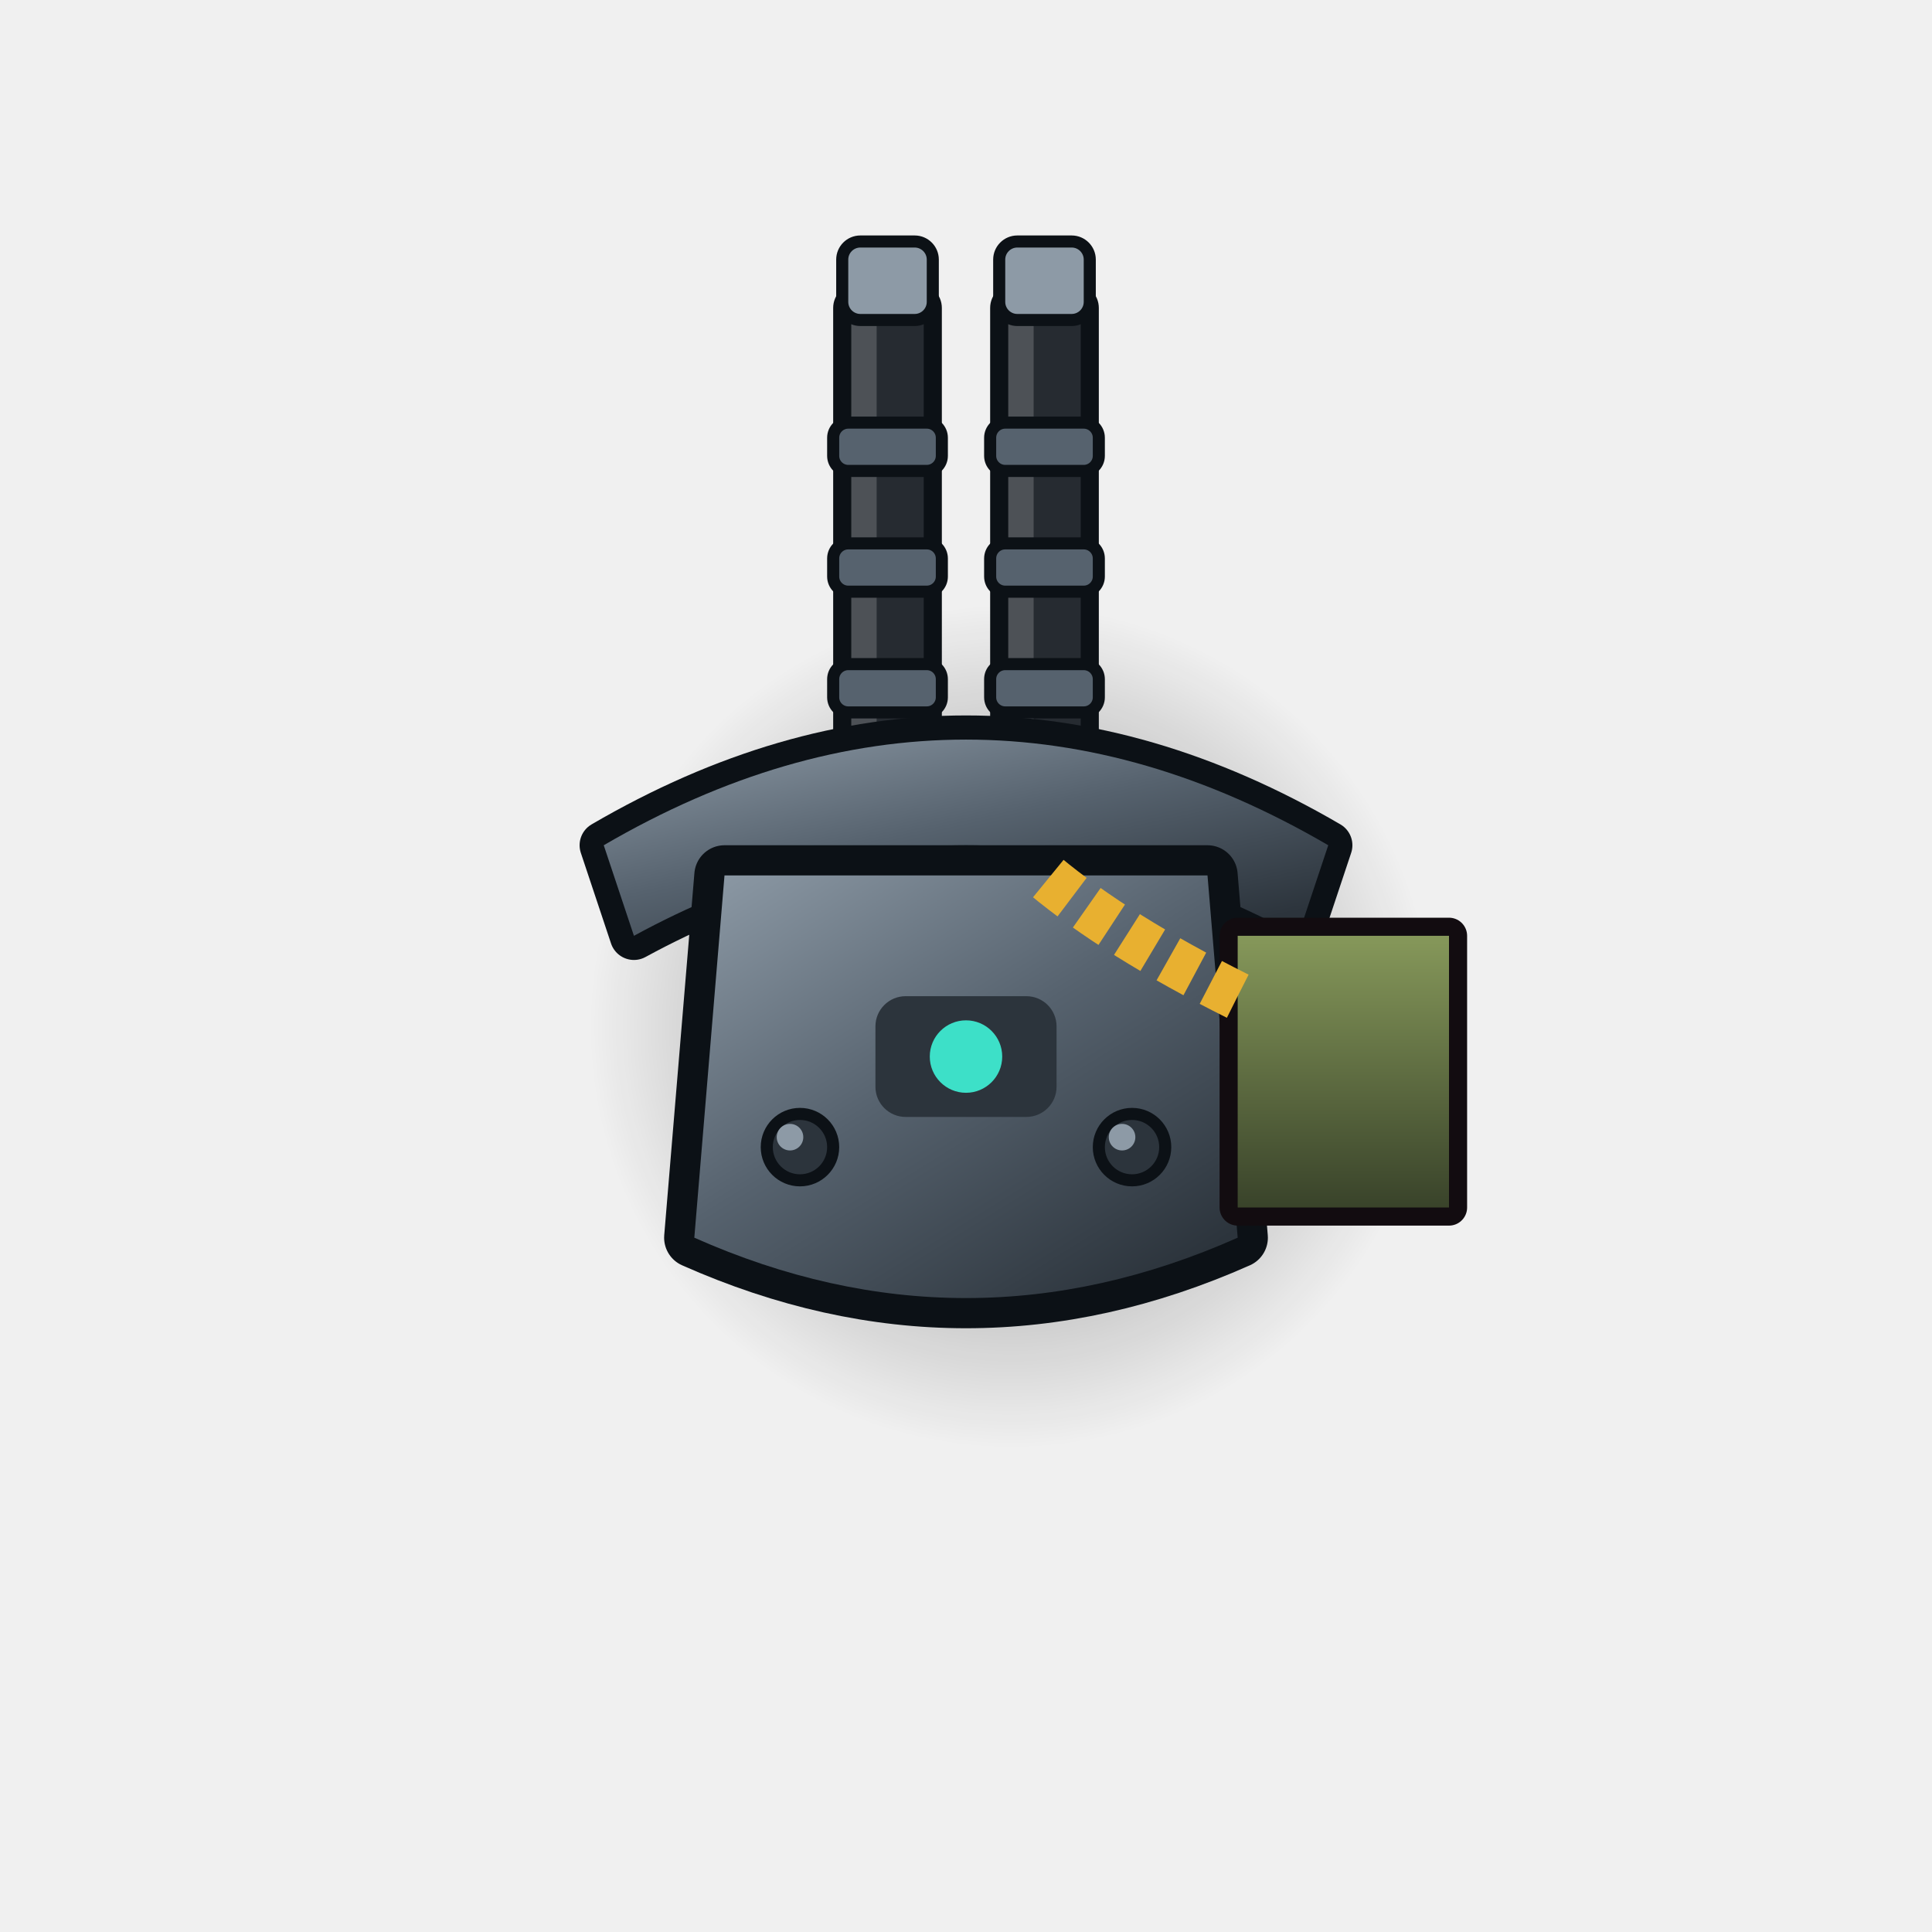
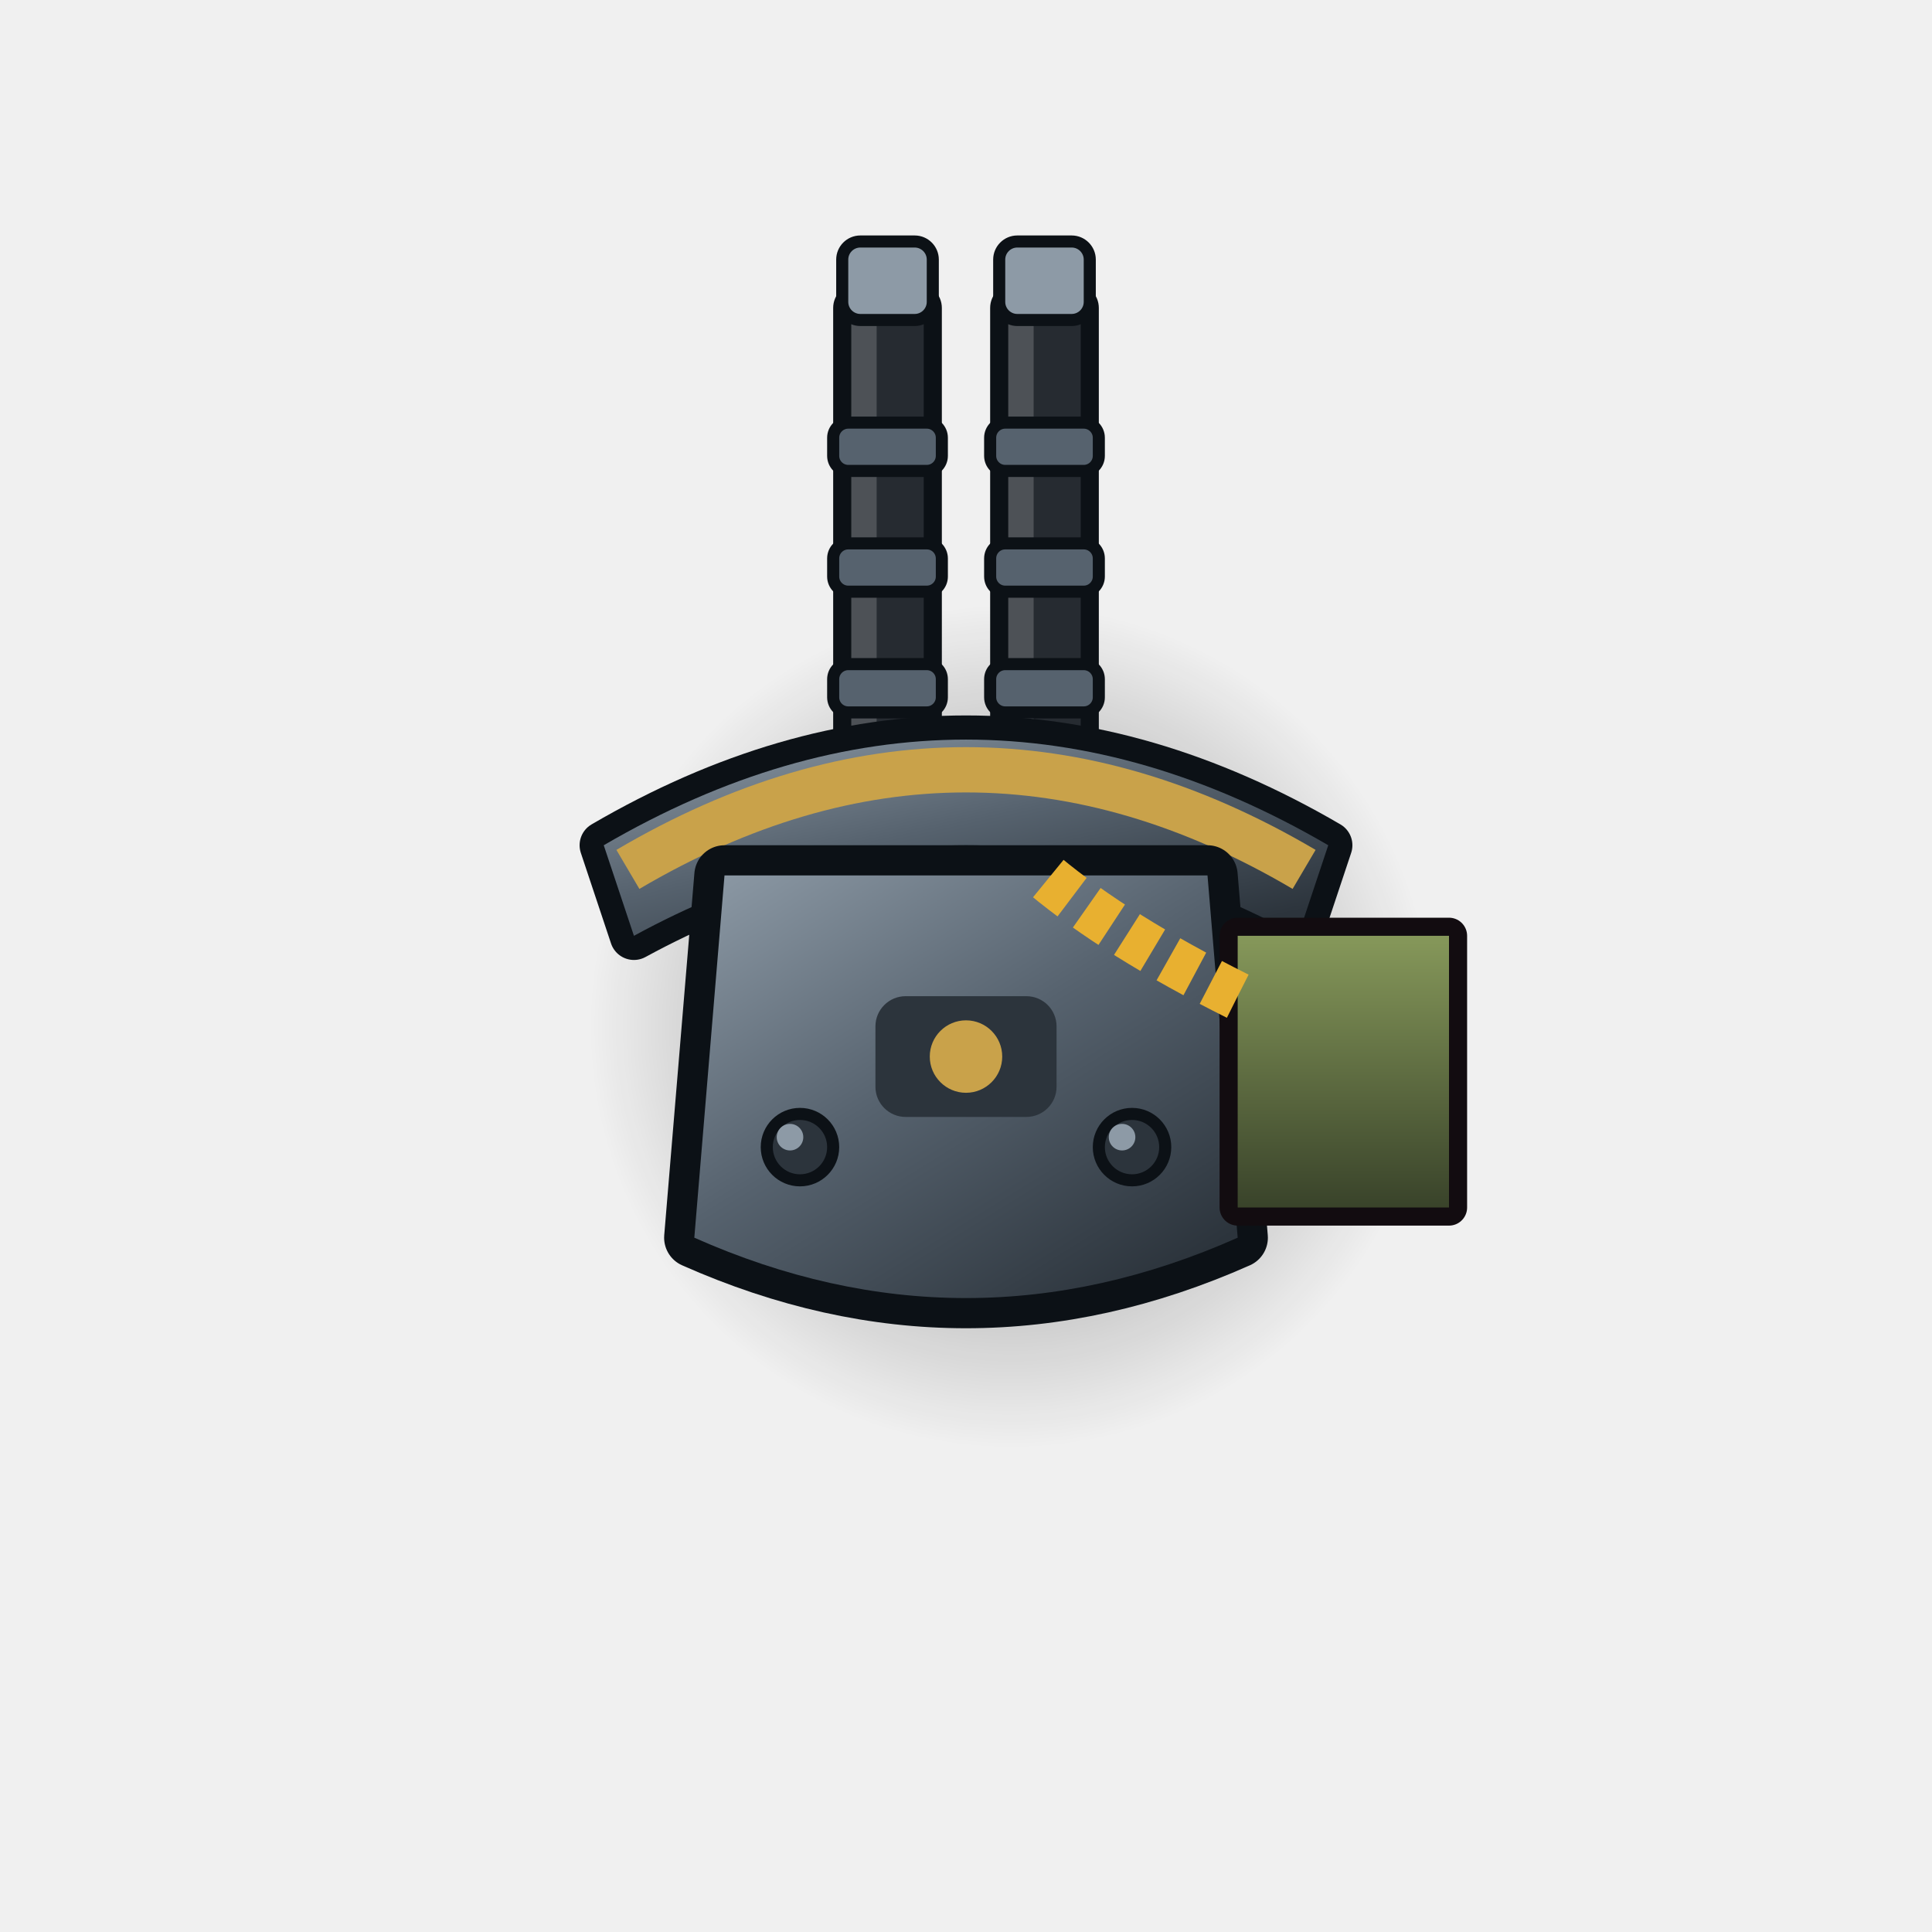
- <svg xmlns="http://www.w3.org/2000/svg" width="128" height="128" viewBox="0 0 64 64">
+ <svg xmlns="http://www.w3.org/2000/svg" width="281.6" height="281.6" viewBox="0 0 70.4 70.4">
  <defs>
    <radialGradient id="rg1" gradientUnits="objectBoundingBox" cx="0.5" cy="0.5" r="0.5">
      <stop offset="0" stop-color="#000000" stop-opacity="0.35" />
      <stop offset="0.55" stop-color="#000000" stop-opacity="0.21" />
      <stop offset="1" stop-color="#000000" stop-opacity="0" />
    </radialGradient>
    <linearGradient id="lg2" gradientUnits="objectBoundingBox" x1="0" y1="0" x2="0.8" y2="1">
      <stop offset="0" stop-color="#8d9aa6" stop-opacity="1" />
      <stop offset="0.5" stop-color="#56626e" stop-opacity="1" />
      <stop offset="1" stop-color="#2c343c" stop-opacity="1" />
    </linearGradient>
    <linearGradient id="lg3" gradientUnits="objectBoundingBox" x1="0" y1="0" x2="0.8" y2="1">
      <stop offset="0" stop-color="#8d9aa6" stop-opacity="1" />
      <stop offset="0.5" stop-color="#56626e" stop-opacity="1" />
      <stop offset="1" stop-color="#2c343c" stop-opacity="1" />
    </linearGradient>
    <linearGradient id="lg4" gradientUnits="objectBoundingBox" x1="0" y1="0" x2="0" y2="1">
      <stop offset="0" stop-color="#86985a" stop-opacity="1" />
      <stop offset="1" stop-color="#39432a" stop-opacity="1" />
    </linearGradient>
  </defs>
-   <ellipse cx="33.5" cy="34" rx="14" ry="14" fill="url(#rg1)" />
-   <rect x="27.6" y="9.4" width="3.6" height="21.2" rx="0.8" fill="#0c1116" />
-   <rect x="28.2" y="10" width="2.4" height="20" rx="0.6" fill="#262b31" />
-   <rect x="28.2" y="10" width="0.84" height="20" fill="#ffffff" opacity="0.18" />
-   <rect x="27.6" y="14" width="3.6" height="1.6" rx="0.5" fill="#56626e" stroke="#0c1116" stroke-width="0.4" />
-   <rect x="27.6" y="18" width="3.6" height="1.6" rx="0.5" fill="#56626e" stroke="#0c1116" stroke-width="0.4" />
-   <rect x="27.6" y="22" width="3.6" height="1.6" rx="0.5" fill="#56626e" stroke="#0c1116" stroke-width="0.4" />
-   <rect x="27.9" y="8" width="3" height="2.6" rx="0.6" fill="#8d9aa6" stroke="#0c1116" stroke-width="0.4" />
-   <rect x="32.8" y="9.4" width="3.6" height="21.2" rx="0.8" fill="#0c1116" />
-   <rect x="33.4" y="10" width="2.4" height="20" rx="0.6" fill="#262b31" />
-   <rect x="33.4" y="10" width="0.84" height="20" fill="#ffffff" opacity="0.18" />
-   <rect x="32.8" y="14" width="3.6" height="1.6" rx="0.5" fill="#56626e" stroke="#0c1116" stroke-width="0.4" />
-   <rect x="32.8" y="18" width="3.6" height="1.6" rx="0.5" fill="#56626e" stroke="#0c1116" stroke-width="0.4" />
-   <rect x="32.8" y="22" width="3.6" height="1.6" rx="0.5" fill="#56626e" stroke="#0c1116" stroke-width="0.4" />
-   <rect x="33.1" y="8" width="3" height="2.6" rx="0.6" fill="#8d9aa6" stroke="#0c1116" stroke-width="0.4" />
-   <path d="M20.0,28.0 Q32.0,21.0 44.0,28.0 L43.0,31.0 Q32.0,25.0 21.0,31.0 Z" fill="#0c1116" stroke="#0c1116" stroke-width="1.6" stroke-linejoin="round" />
-   <path d="M20.0,28.0 Q32.0,21.0 44.0,28.0 L43.0,31.0 Q32.0,25.0 21.0,31.0 Z" fill="url(#lg2)" />
-   <path d="M24.0,29.0 L40.0,29.0 L41.0,41.0 Q32.0,45.0 23.0,41.0 Z" fill="#0c1116" stroke="#0c1116" stroke-width="2" stroke-linejoin="round" />
-   <path d="M24.0,29.0 L40.0,29.0 L41.0,41.0 Q32.0,45.0 23.0,41.0 Z" fill="url(#lg3)" />
-   <circle cx="26.5" cy="38" r="1.1" fill="#2c343c" stroke="#0c1116" stroke-width="0.4" />
-   <circle cx="26.17" cy="37.67" r="0.44" fill="#8d9aa6" />
-   <circle cx="37.5" cy="38" r="1.1" fill="#2c343c" stroke="#0c1116" stroke-width="0.4" />
-   <circle cx="37.17" cy="37.67" r="0.44" fill="#8d9aa6" />
-   <path d="M41.0,31.0 L48.0,31.0 L48.0,40.0 L41.0,40.0 Z" fill="#120c10" stroke="#120c10" stroke-width="1.2" stroke-linejoin="round" />
-   <path d="M41.0,31.0 L48.0,31.0 L48.0,40.0 L41.0,40.0 Z" fill="url(#lg4)" />
-   <path d="M41.0,33.0 Q37.0,31.0 34.6,29.0" fill="none" stroke="#e8b030" stroke-width="1.6" stroke-dasharray="1 0.6" />
-   <rect x="29" y="33" width="6" height="4" rx="1" fill="#2c343c" />
-   <circle cx="32" cy="35" r="1.2" fill="#3de0c8" />
+   <g transform="scale(1.1)">
+     <ellipse cx="33.5" cy="34" rx="14" ry="14" fill="url(#rg1)" />
+     <rect x="27.6" y="9.4" width="3.6" height="21.2" rx="0.8" fill="#0c1116" />
+     <rect x="28.2" y="10" width="2.4" height="20" rx="0.6" fill="#262b31" />
+     <rect x="28.2" y="10" width="0.84" height="20" fill="#ffffff" opacity="0.18" />
+     <rect x="27.6" y="14" width="3.6" height="1.6" rx="0.5" fill="#56626e" stroke="#0c1116" stroke-width="0.4" />
+     <rect x="27.6" y="18" width="3.6" height="1.6" rx="0.5" fill="#56626e" stroke="#0c1116" stroke-width="0.4" />
+     <rect x="27.6" y="22" width="3.6" height="1.6" rx="0.5" fill="#56626e" stroke="#0c1116" stroke-width="0.4" />
+     <rect x="27.9" y="8" width="3" height="2.6" rx="0.6" fill="#8d9aa6" stroke="#0c1116" stroke-width="0.4" />
+     <rect x="32.8" y="9.4" width="3.6" height="21.2" rx="0.8" fill="#0c1116" />
+     <rect x="33.4" y="10" width="2.4" height="20" rx="0.6" fill="#262b31" />
+     <rect x="33.4" y="10" width="0.84" height="20" fill="#ffffff" opacity="0.18" />
+     <rect x="32.8" y="14" width="3.6" height="1.6" rx="0.5" fill="#56626e" stroke="#0c1116" stroke-width="0.4" />
+     <rect x="32.8" y="18" width="3.6" height="1.6" rx="0.5" fill="#56626e" stroke="#0c1116" stroke-width="0.4" />
+     <rect x="32.8" y="22" width="3.6" height="1.6" rx="0.5" fill="#56626e" stroke="#0c1116" stroke-width="0.4" />
+     <rect x="33.1" y="8" width="3" height="2.6" rx="0.6" fill="#8d9aa6" stroke="#0c1116" stroke-width="0.4" />
+     <path d="M20.0,28.0 Q32.0,21.0 44.0,28.0 L43.0,31.0 Q32.0,25.0 21.0,31.0 Z" fill="#0c1116" stroke="#0c1116" stroke-width="1.6" stroke-linejoin="round" />
+     <path d="M20.0,28.0 Q32.0,21.0 44.0,28.0 L43.0,31.0 Q32.0,25.0 21.0,31.0 Z" fill="url(#lg2)" />
+     <path d="M20.8,28.8 Q32.0,22.2 43.2,28.8" fill="none" stroke="#c9a24a" stroke-width="1.5" />
+     <path d="M24.0,29.0 L40.0,29.0 L41.0,41.0 Q32.0,45.0 23.0,41.0 Z" fill="#0c1116" stroke="#0c1116" stroke-width="2" stroke-linejoin="round" />
+     <path d="M24.0,29.0 L40.0,29.0 L41.0,41.0 Q32.0,45.0 23.0,41.0 Z" fill="url(#lg3)" />
+     <circle cx="26.5" cy="38" r="1.1" fill="#2c343c" stroke="#0c1116" stroke-width="0.4" />
+     <circle cx="26.17" cy="37.67" r="0.44" fill="#8d9aa6" />
+     <circle cx="37.5" cy="38" r="1.1" fill="#2c343c" stroke="#0c1116" stroke-width="0.4" />
+     <circle cx="37.17" cy="37.67" r="0.44" fill="#8d9aa6" />
+     <path d="M41.0,31.0 L48.0,31.0 L48.0,40.0 L41.0,40.0 Z" fill="#120c10" stroke="#120c10" stroke-width="1.2" stroke-linejoin="round" />
+     <path d="M41.0,31.0 L48.0,31.0 L48.0,40.0 L41.0,40.0 Z" fill="url(#lg4)" />
+     <path d="M41.0,33.0 Q37.0,31.0 34.6,29.0" fill="none" stroke="#e8b030" stroke-width="1.6" stroke-dasharray="1 0.6" />
+     <rect x="29" y="33" width="6" height="4" rx="1" fill="#2c343c" />
+     <circle cx="32" cy="35" r="1.2" fill="#c9a24a" />
+   </g>
</svg>
